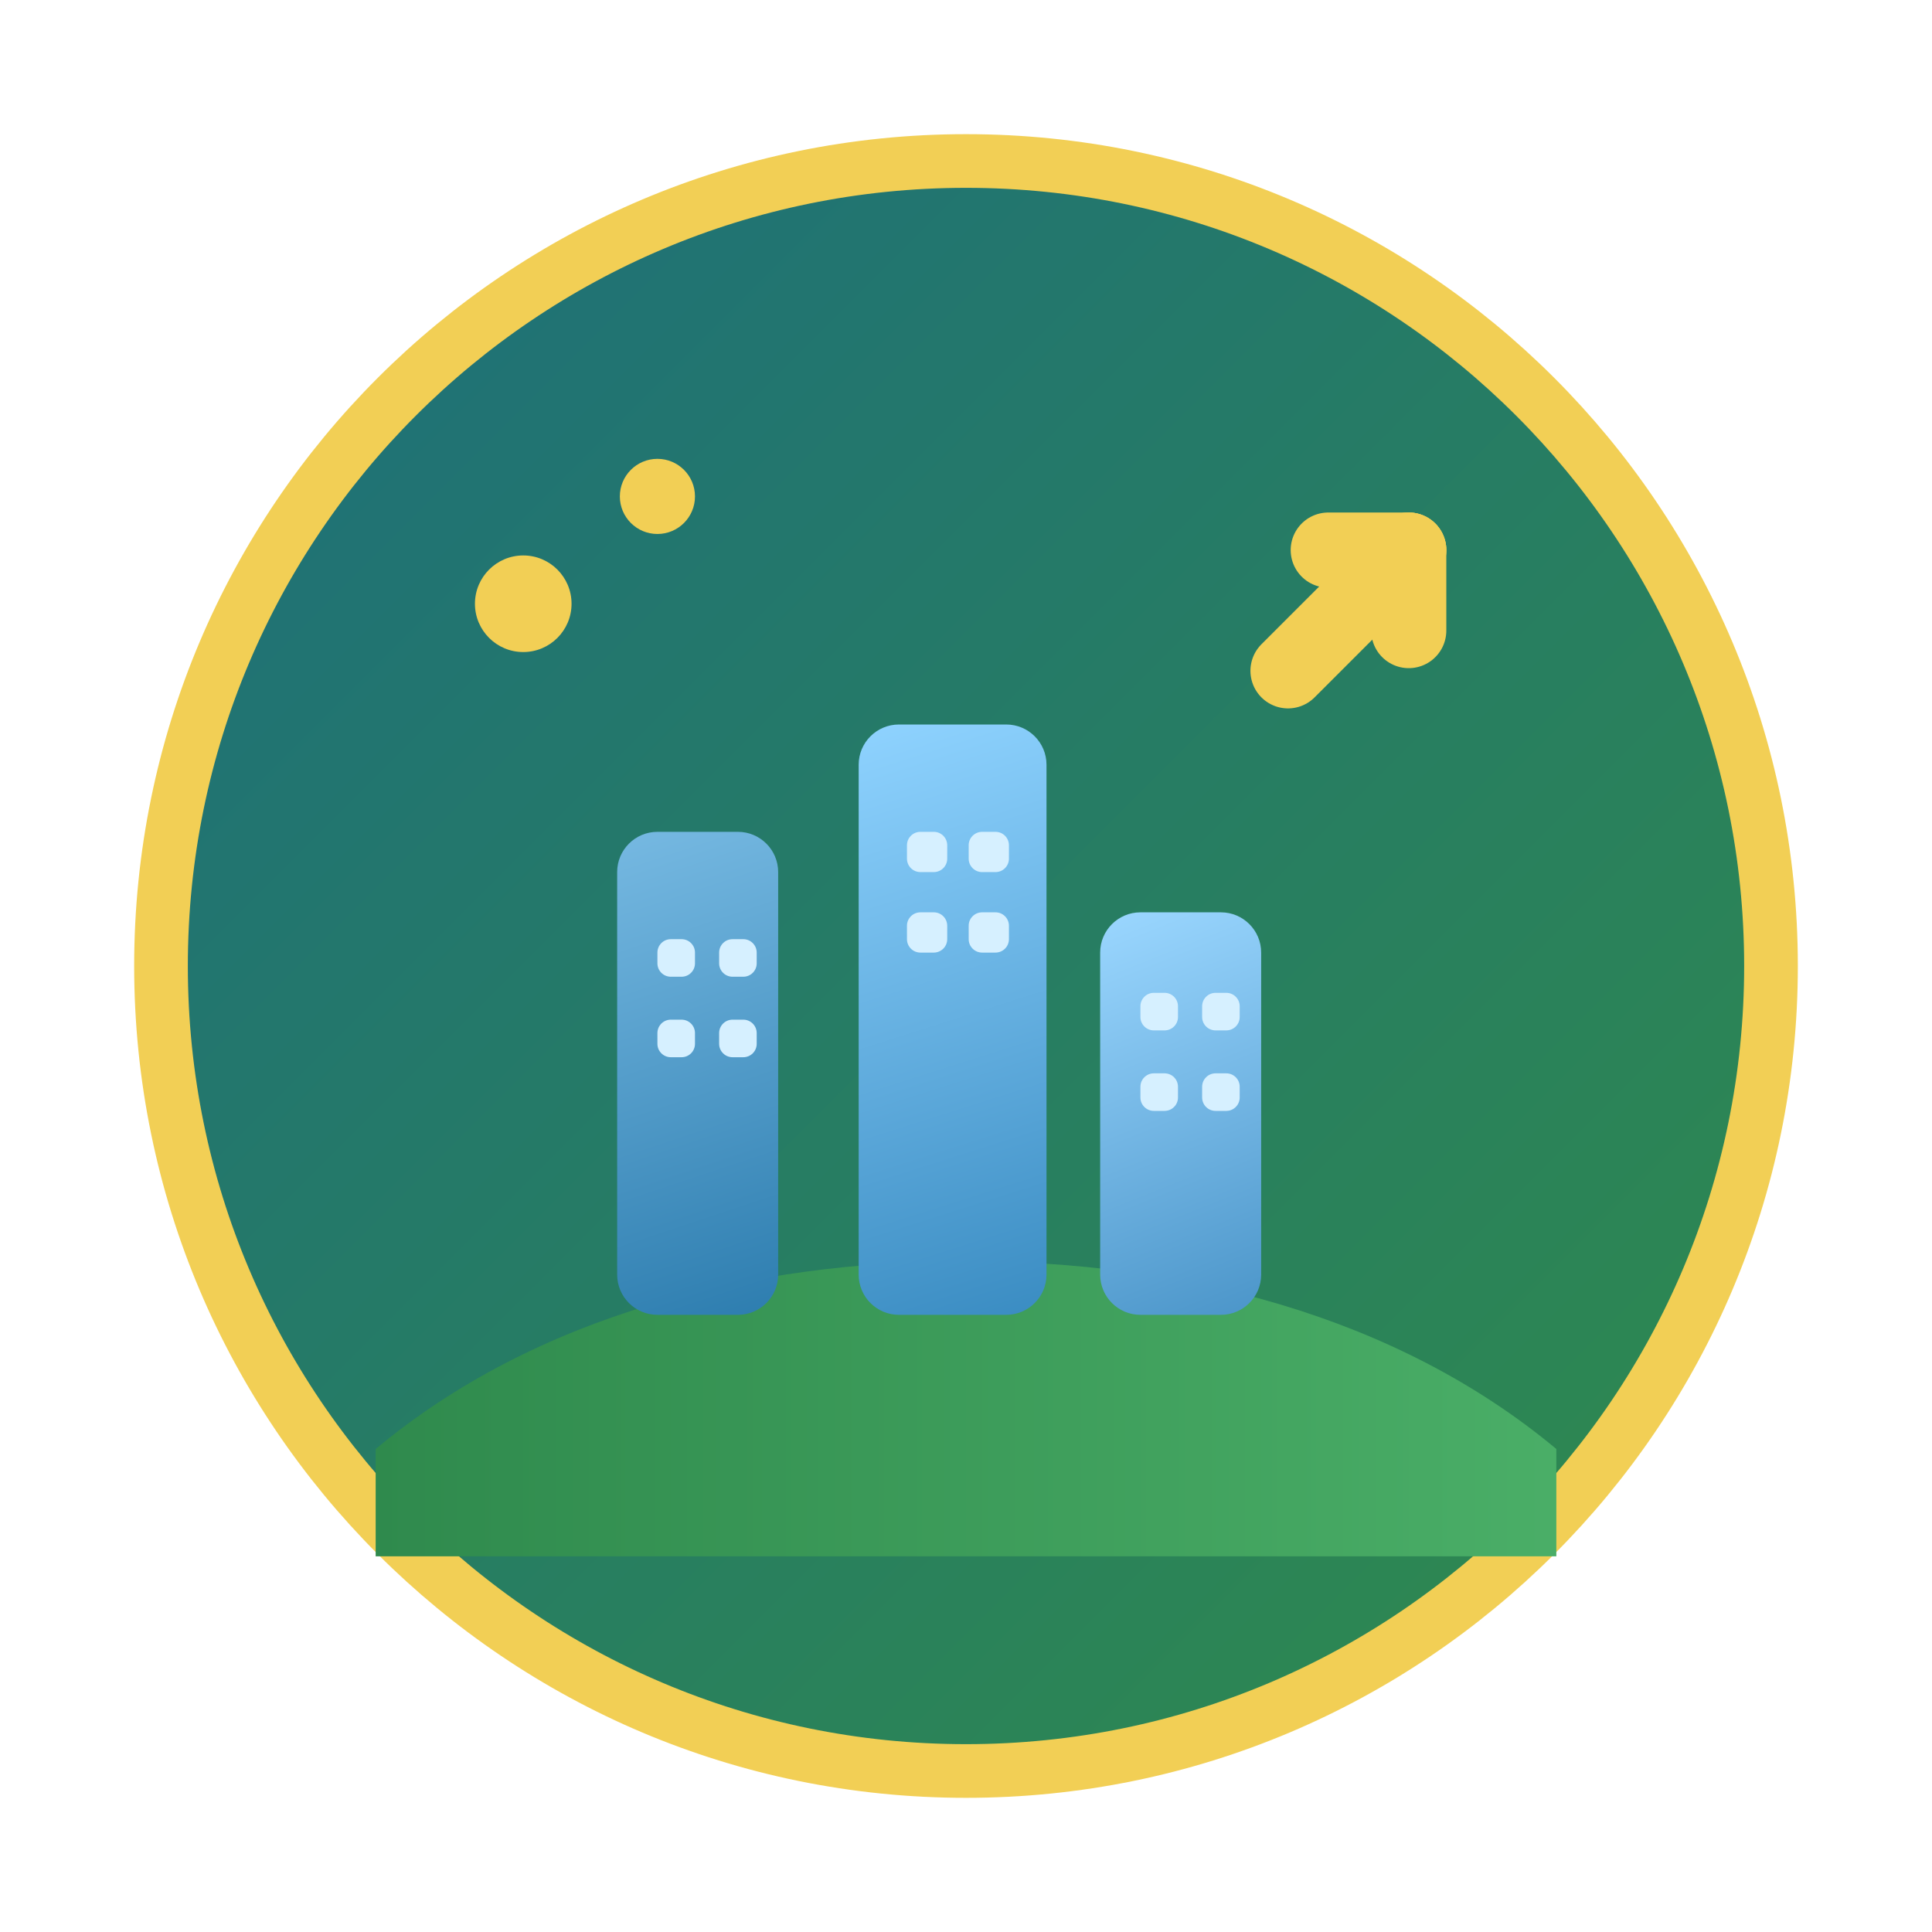
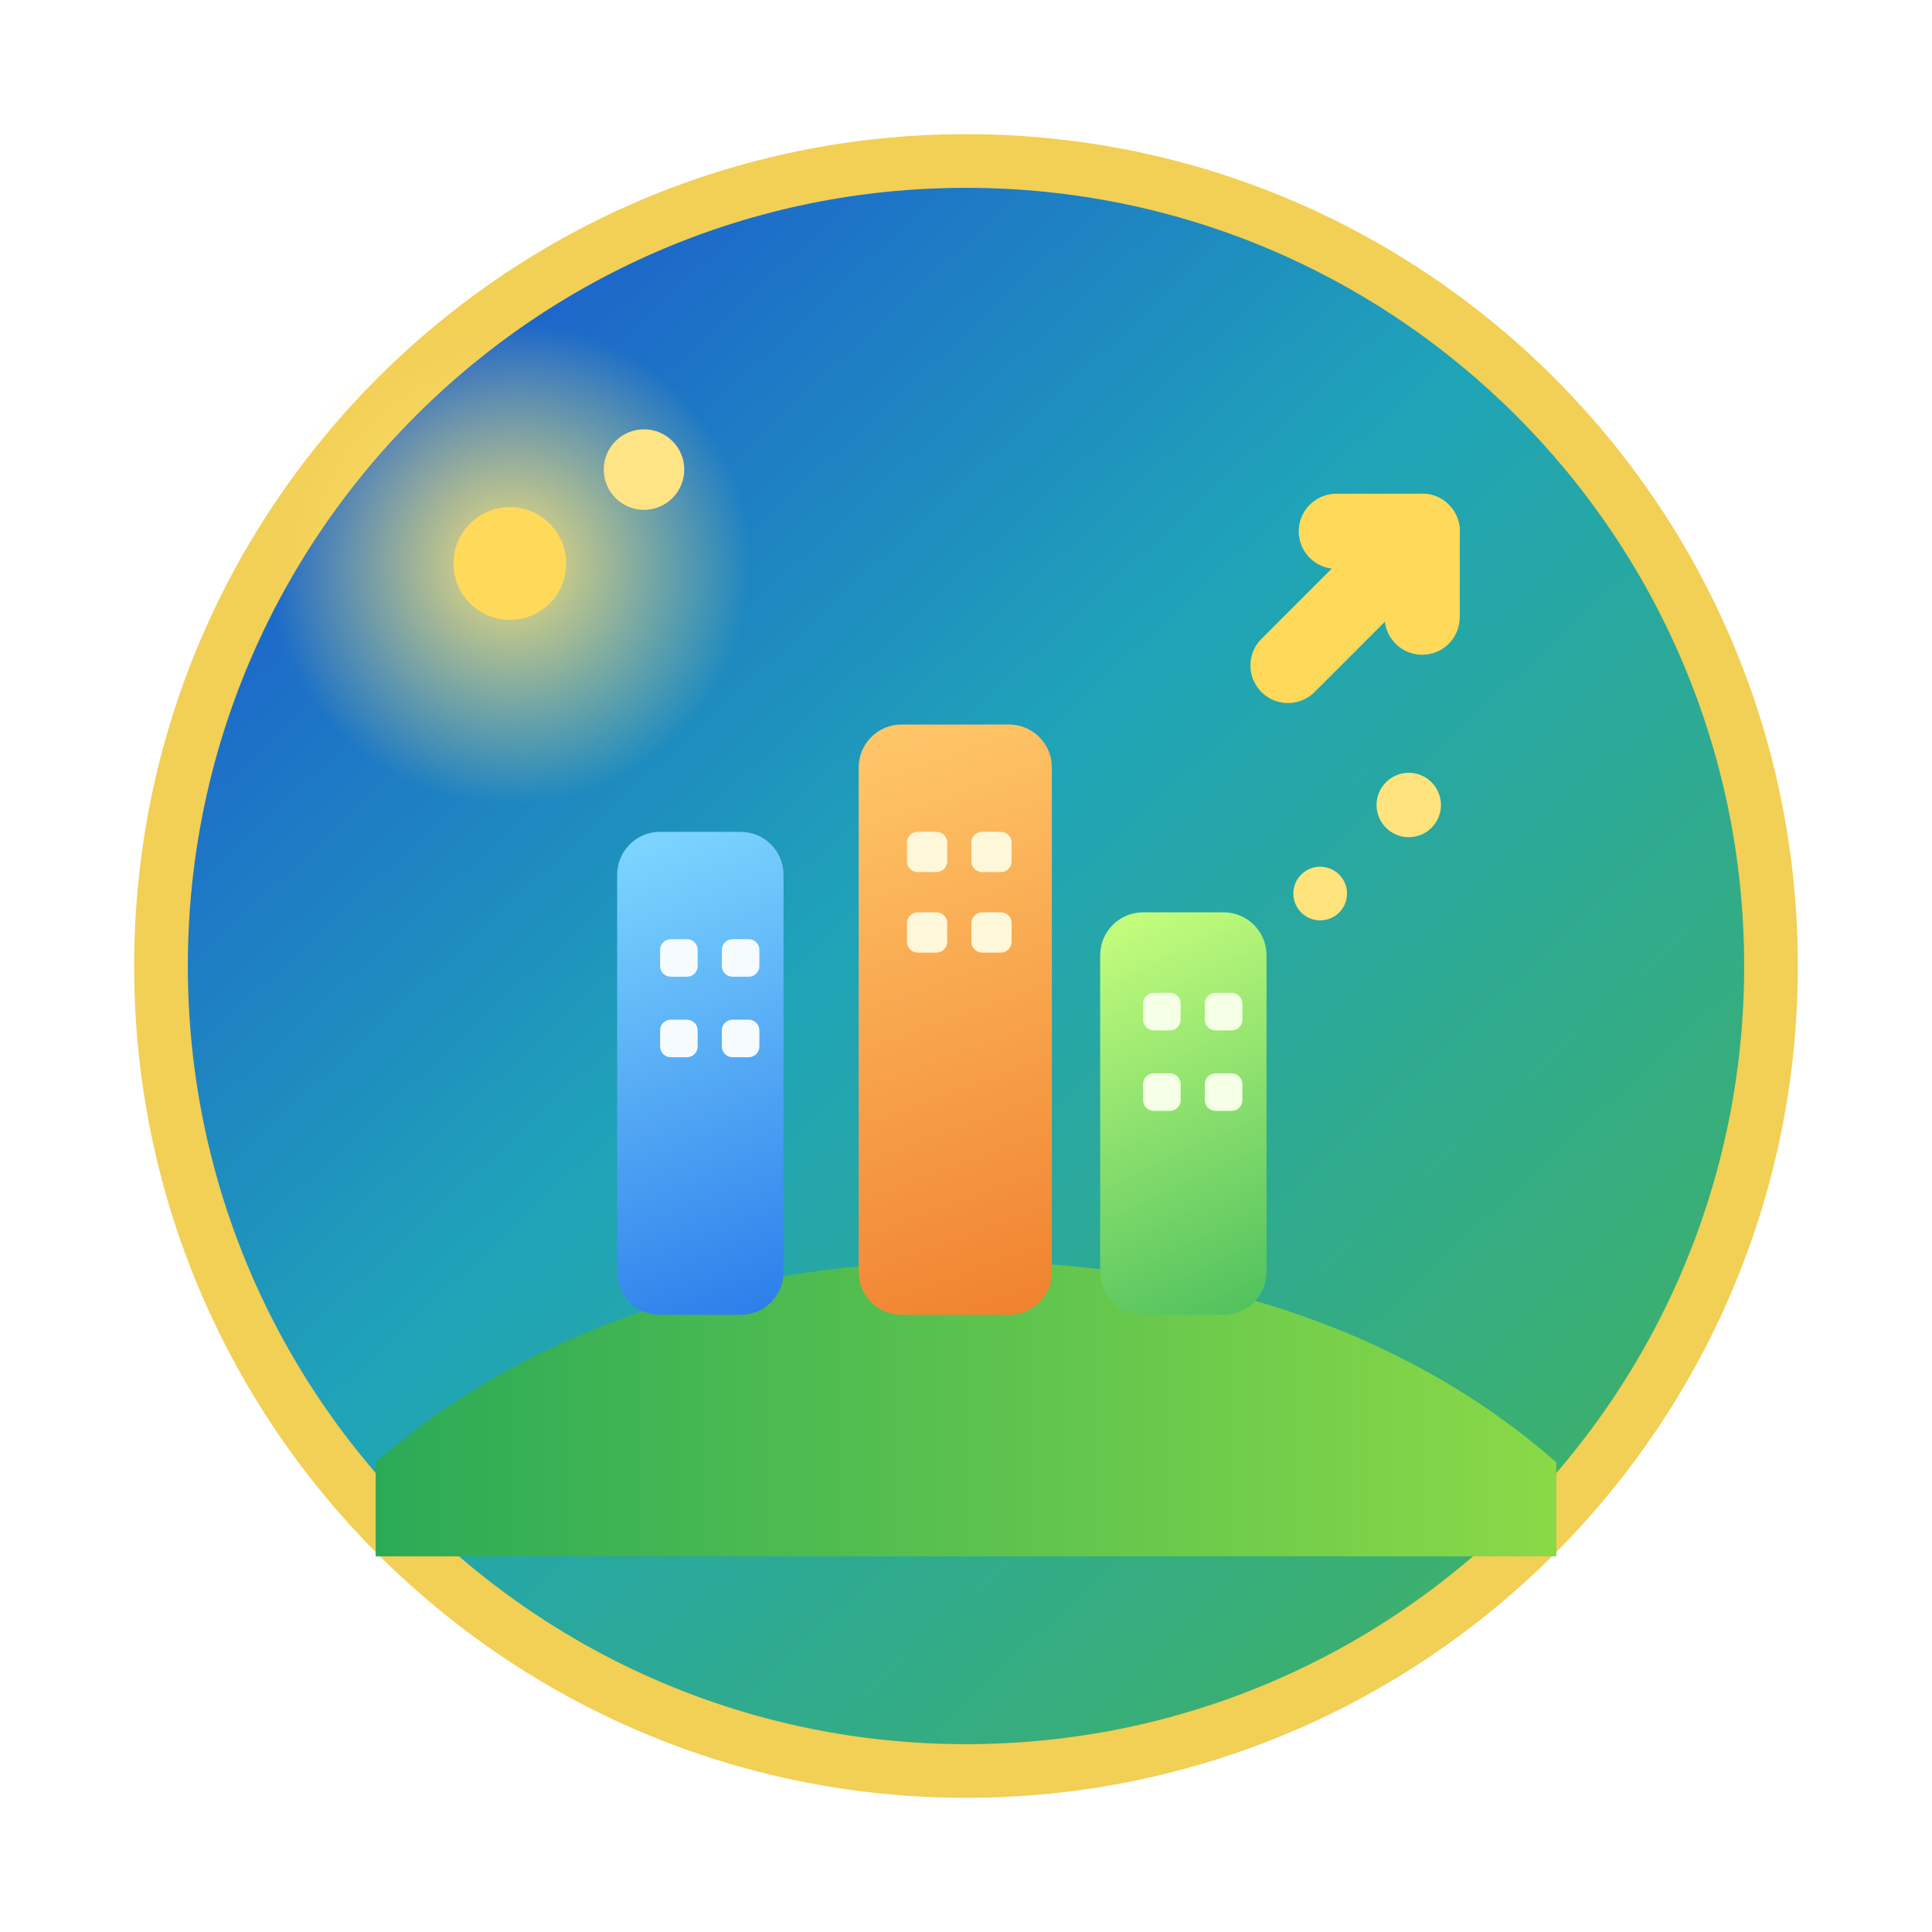
<svg xmlns="http://www.w3.org/2000/svg" width="72" height="72" viewBox="0 0 72 72" fill="none">
  <defs>
-     <linearGradient id="bg" x1="8" y1="8" x2="64" y2="64" gradientUnits="userSpaceOnUse">
-       <stop stop-color="#1E6F7A" />
-       <stop offset="1" stop-color="#2F8A4D" />
+     <linearGradient id="bg" x1="10" y1="8" x2="62" y2="64" gradientUnits="userSpaceOnUse">
+       <stop stop-color="#1C4FD1" />
+       <stop offset="0.45" stop-color="#1FA4B8" />
+       <stop offset="1" stop-color="#44B35A" />
    </linearGradient>
-     <linearGradient id="hill" x1="14" y1="54" x2="58" y2="54" gradientUnits="userSpaceOnUse">
-       <stop stop-color="#2F8A4D" />
-       <stop offset="1" stop-color="#4AAE67" />
+     <linearGradient id="ground" x1="14" y1="56" x2="58" y2="56" gradientUnits="userSpaceOnUse">
+       <stop stop-color="#2BAA56" />
+       <stop offset="1" stop-color="#8AD947" />
    </linearGradient>
-     <linearGradient id="tower1" x1="23" y1="31" x2="29" y2="49" gradientUnits="userSpaceOnUse">
-       <stop stop-color="#76B9E2" />
-       <stop offset="1" stop-color="#2D7DAF" />
+     <linearGradient id="towerL" x1="23" y1="31" x2="30" y2="49" gradientUnits="userSpaceOnUse">
+       <stop stop-color="#7FD8FF" />
+       <stop offset="1" stop-color="#2A7BEA" />
    </linearGradient>
-     <linearGradient id="tower2" x1="32" y1="27" x2="39" y2="49" gradientUnits="userSpaceOnUse">
-       <stop stop-color="#8FD3FF" />
-       <stop offset="1" stop-color="#3A8CC2" />
+     <linearGradient id="towerM" x1="32" y1="27" x2="40" y2="49" gradientUnits="userSpaceOnUse">
+       <stop stop-color="#FFC86A" />
+       <stop offset="1" stop-color="#F0802E" />
    </linearGradient>
-     <linearGradient id="tower3" x1="41" y1="34" x2="47" y2="49" gradientUnits="userSpaceOnUse">
-       <stop stop-color="#9BD7FF" />
-       <stop offset="1" stop-color="#4B95C9" />
+     <linearGradient id="towerR" x1="41" y1="34" x2="48" y2="49" gradientUnits="userSpaceOnUse">
+       <stop stop-color="#C8FF7E" />
+       <stop offset="1" stop-color="#4BBF5C" />
    </linearGradient>
+     <radialGradient id="sunGlow" cx="0" cy="0" r="1" gradientUnits="userSpaceOnUse" gradientTransform="translate(19 21) rotate(90) scale(9)">
+       <stop stop-color="#FFE476" stop-opacity="0.95" />
+       <stop offset="1" stop-color="#FFE476" stop-opacity="0" />
+     </radialGradient>
  </defs>
  <circle cx="36" cy="36" r="30" fill="url(#bg)" stroke="#F2CF55" stroke-width="2" />
-   <path d="M14 54C20 49 28 47 36 47C44 47 52 49 58 54V58H14V54Z" fill="url(#hill)" />
-   <rect x="23" y="31" width="6" height="18" rx="1.5" fill="url(#tower1)" />
-   <rect x="32" y="27" width="7" height="22" rx="1.5" fill="url(#tower2)" />
-   <rect x="41" y="34" width="6" height="15" rx="1.5" fill="url(#tower3)" />
-   <rect x="24.5" y="35" width="1.4" height="1.4" rx="0.5" fill="#D6F0FF" />
-   <rect x="26.8" y="35" width="1.4" height="1.4" rx="0.5" fill="#D6F0FF" />
-   <rect x="24.5" y="38" width="1.4" height="1.4" rx="0.5" fill="#D6F0FF" />
-   <rect x="26.8" y="38" width="1.4" height="1.4" rx="0.5" fill="#D6F0FF" />
-   <rect x="33.8" y="31" width="1.5" height="1.5" rx="0.5" fill="#D6F0FF" />
-   <rect x="36.1" y="31" width="1.5" height="1.5" rx="0.5" fill="#D6F0FF" />
-   <rect x="33.8" y="34" width="1.5" height="1.5" rx="0.5" fill="#D6F0FF" />
-   <rect x="36.1" y="34" width="1.5" height="1.5" rx="0.5" fill="#D6F0FF" />
-   <rect x="42.5" y="37" width="1.4" height="1.4" rx="0.5" fill="#D6F0FF" />
-   <rect x="44.8" y="37" width="1.4" height="1.4" rx="0.5" fill="#D6F0FF" />
-   <rect x="42.5" y="40" width="1.4" height="1.4" rx="0.5" fill="#D6F0FF" />
-   <rect x="44.8" y="40" width="1.4" height="1.4" rx="0.5" fill="#D6F0FF" />
-   <path d="M48 25L52.5 20.5" stroke="#F2CF55" stroke-width="2.8" stroke-linecap="round" />
-   <path d="M52.5 20.5H49.5" stroke="#F2CF55" stroke-width="2.8" stroke-linecap="round" />
-   <path d="M52.5 20.5V23.5" stroke="#F2CF55" stroke-width="2.8" stroke-linecap="round" />
-   <circle cx="19.5" cy="22.5" r="1.8" fill="#F2CF55" />
-   <circle cx="24.5" cy="18.5" r="1.4" fill="#F2CF55" />
+   <circle cx="19" cy="21" r="9" fill="url(#sunGlow)" />
+   <circle cx="19" cy="21" r="2.1" fill="#FFD95A" />
+   <circle cx="24" cy="17.5" r="1.5" fill="#FFE485" />
+   <path d="M14 54.5C19.8 49.4 27.7 47 36 47C44.3 47 52.2 49.4 58 54.5V58H14V54.5Z" fill="url(#ground)" />
+   <rect x="23" y="31" width="6.2" height="18" rx="1.6" fill="url(#towerL)" />
+   <rect x="32" y="27" width="7.2" height="22" rx="1.6" fill="url(#towerM)" />
+   <rect x="41" y="34" width="6.2" height="15" rx="1.6" fill="url(#towerR)" />
+   <rect x="24.6" y="35" width="1.4" height="1.4" rx="0.4" fill="#F6FBFF" />
+   <rect x="26.9" y="35" width="1.4" height="1.4" rx="0.4" fill="#F6FBFF" />
+   <rect x="24.6" y="38" width="1.4" height="1.4" rx="0.4" fill="#F6FBFF" />
+   <rect x="26.9" y="38" width="1.4" height="1.4" rx="0.4" fill="#F6FBFF" />
+   <rect x="33.8" y="31" width="1.5" height="1.5" rx="0.4" fill="#FFF7DA" />
+   <rect x="36.2" y="31" width="1.5" height="1.5" rx="0.4" fill="#FFF7DA" />
+   <rect x="33.8" y="34" width="1.5" height="1.5" rx="0.4" fill="#FFF7DA" />
+   <rect x="36.2" y="34" width="1.5" height="1.5" rx="0.4" fill="#FFF7DA" />
+   <rect x="42.6" y="37" width="1.4" height="1.4" rx="0.4" fill="#F4FFE6" />
+   <rect x="44.9" y="37" width="1.4" height="1.4" rx="0.4" fill="#F4FFE6" />
+   <rect x="42.6" y="40" width="1.4" height="1.4" rx="0.4" fill="#F4FFE6" />
+   <rect x="44.9" y="40" width="1.4" height="1.4" rx="0.4" fill="#F4FFE6" />
+   <path d="M48 24.8L53 19.8" stroke="#FFD95A" stroke-width="2.8" stroke-linecap="round" />
+   <path d="M53 19.8H49.8" stroke="#FFD95A" stroke-width="2.8" stroke-linecap="round" />
+   <path d="M53 19.8V23" stroke="#FFD95A" stroke-width="2.8" stroke-linecap="round" />
+   <circle cx="52.5" cy="30" r="1.2" fill="#FFE37D" />
+   <circle cx="49.2" cy="33.3" r="1" fill="#FFE37D" />
</svg>
